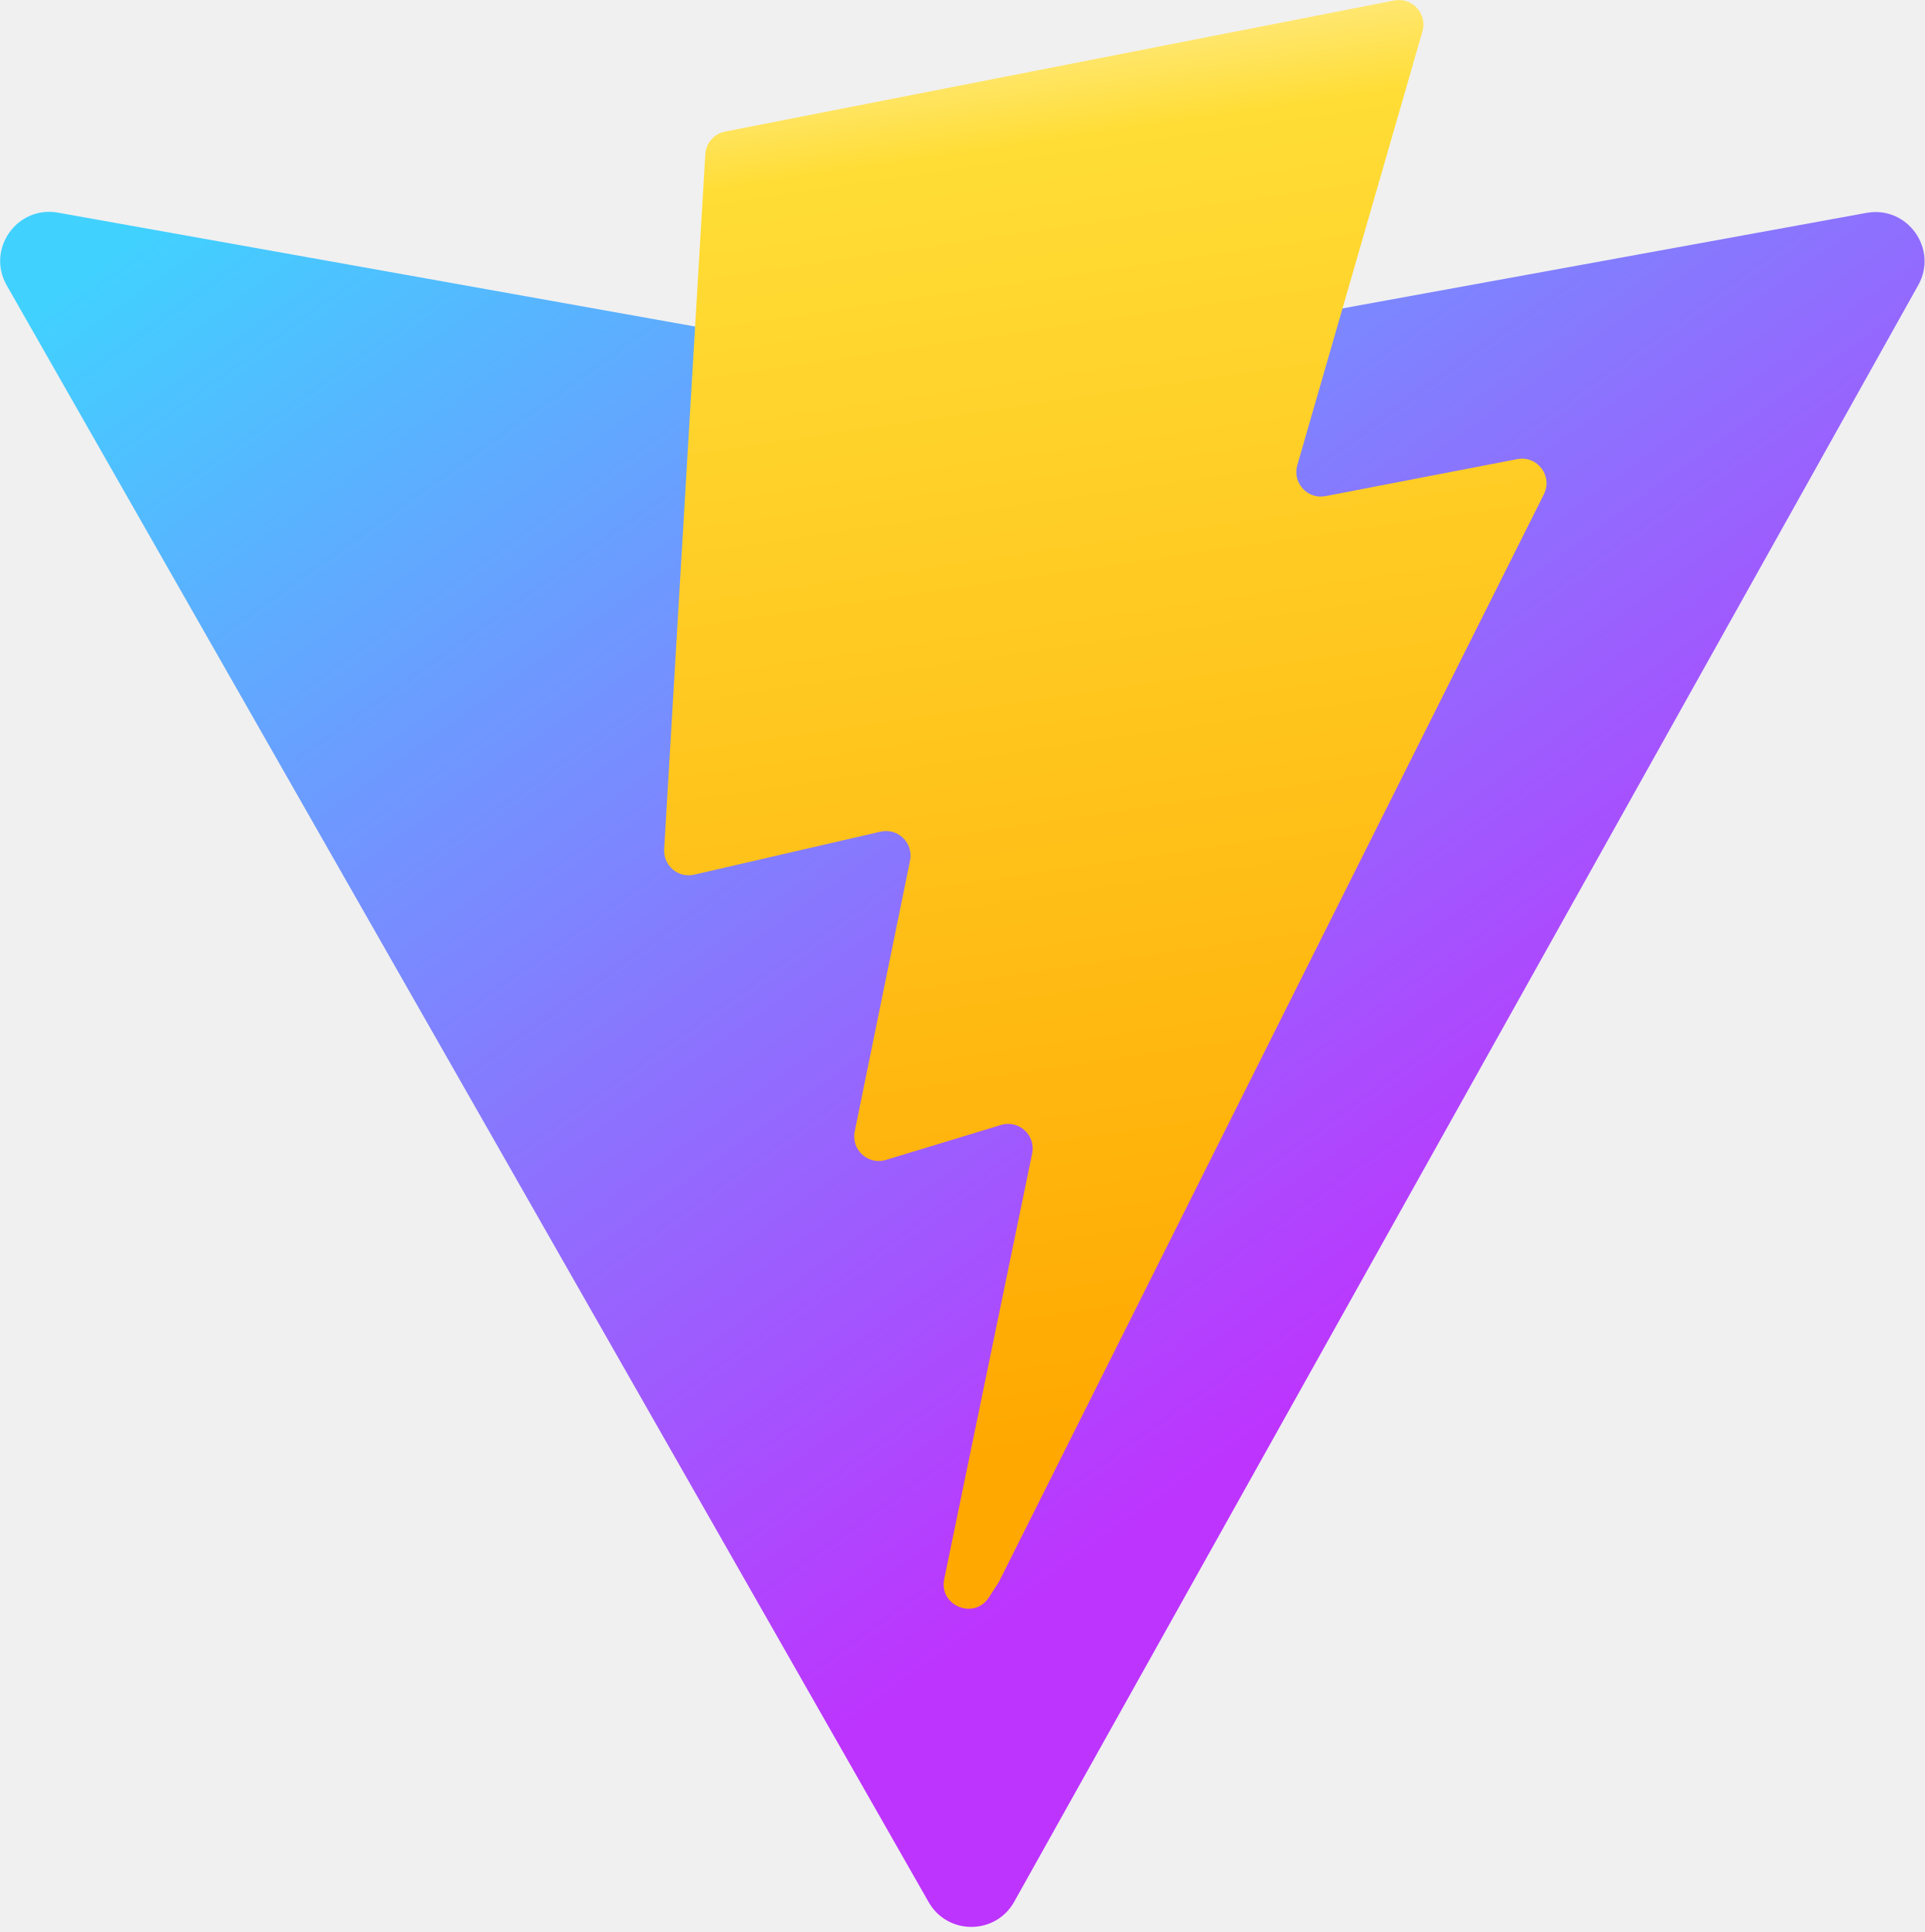
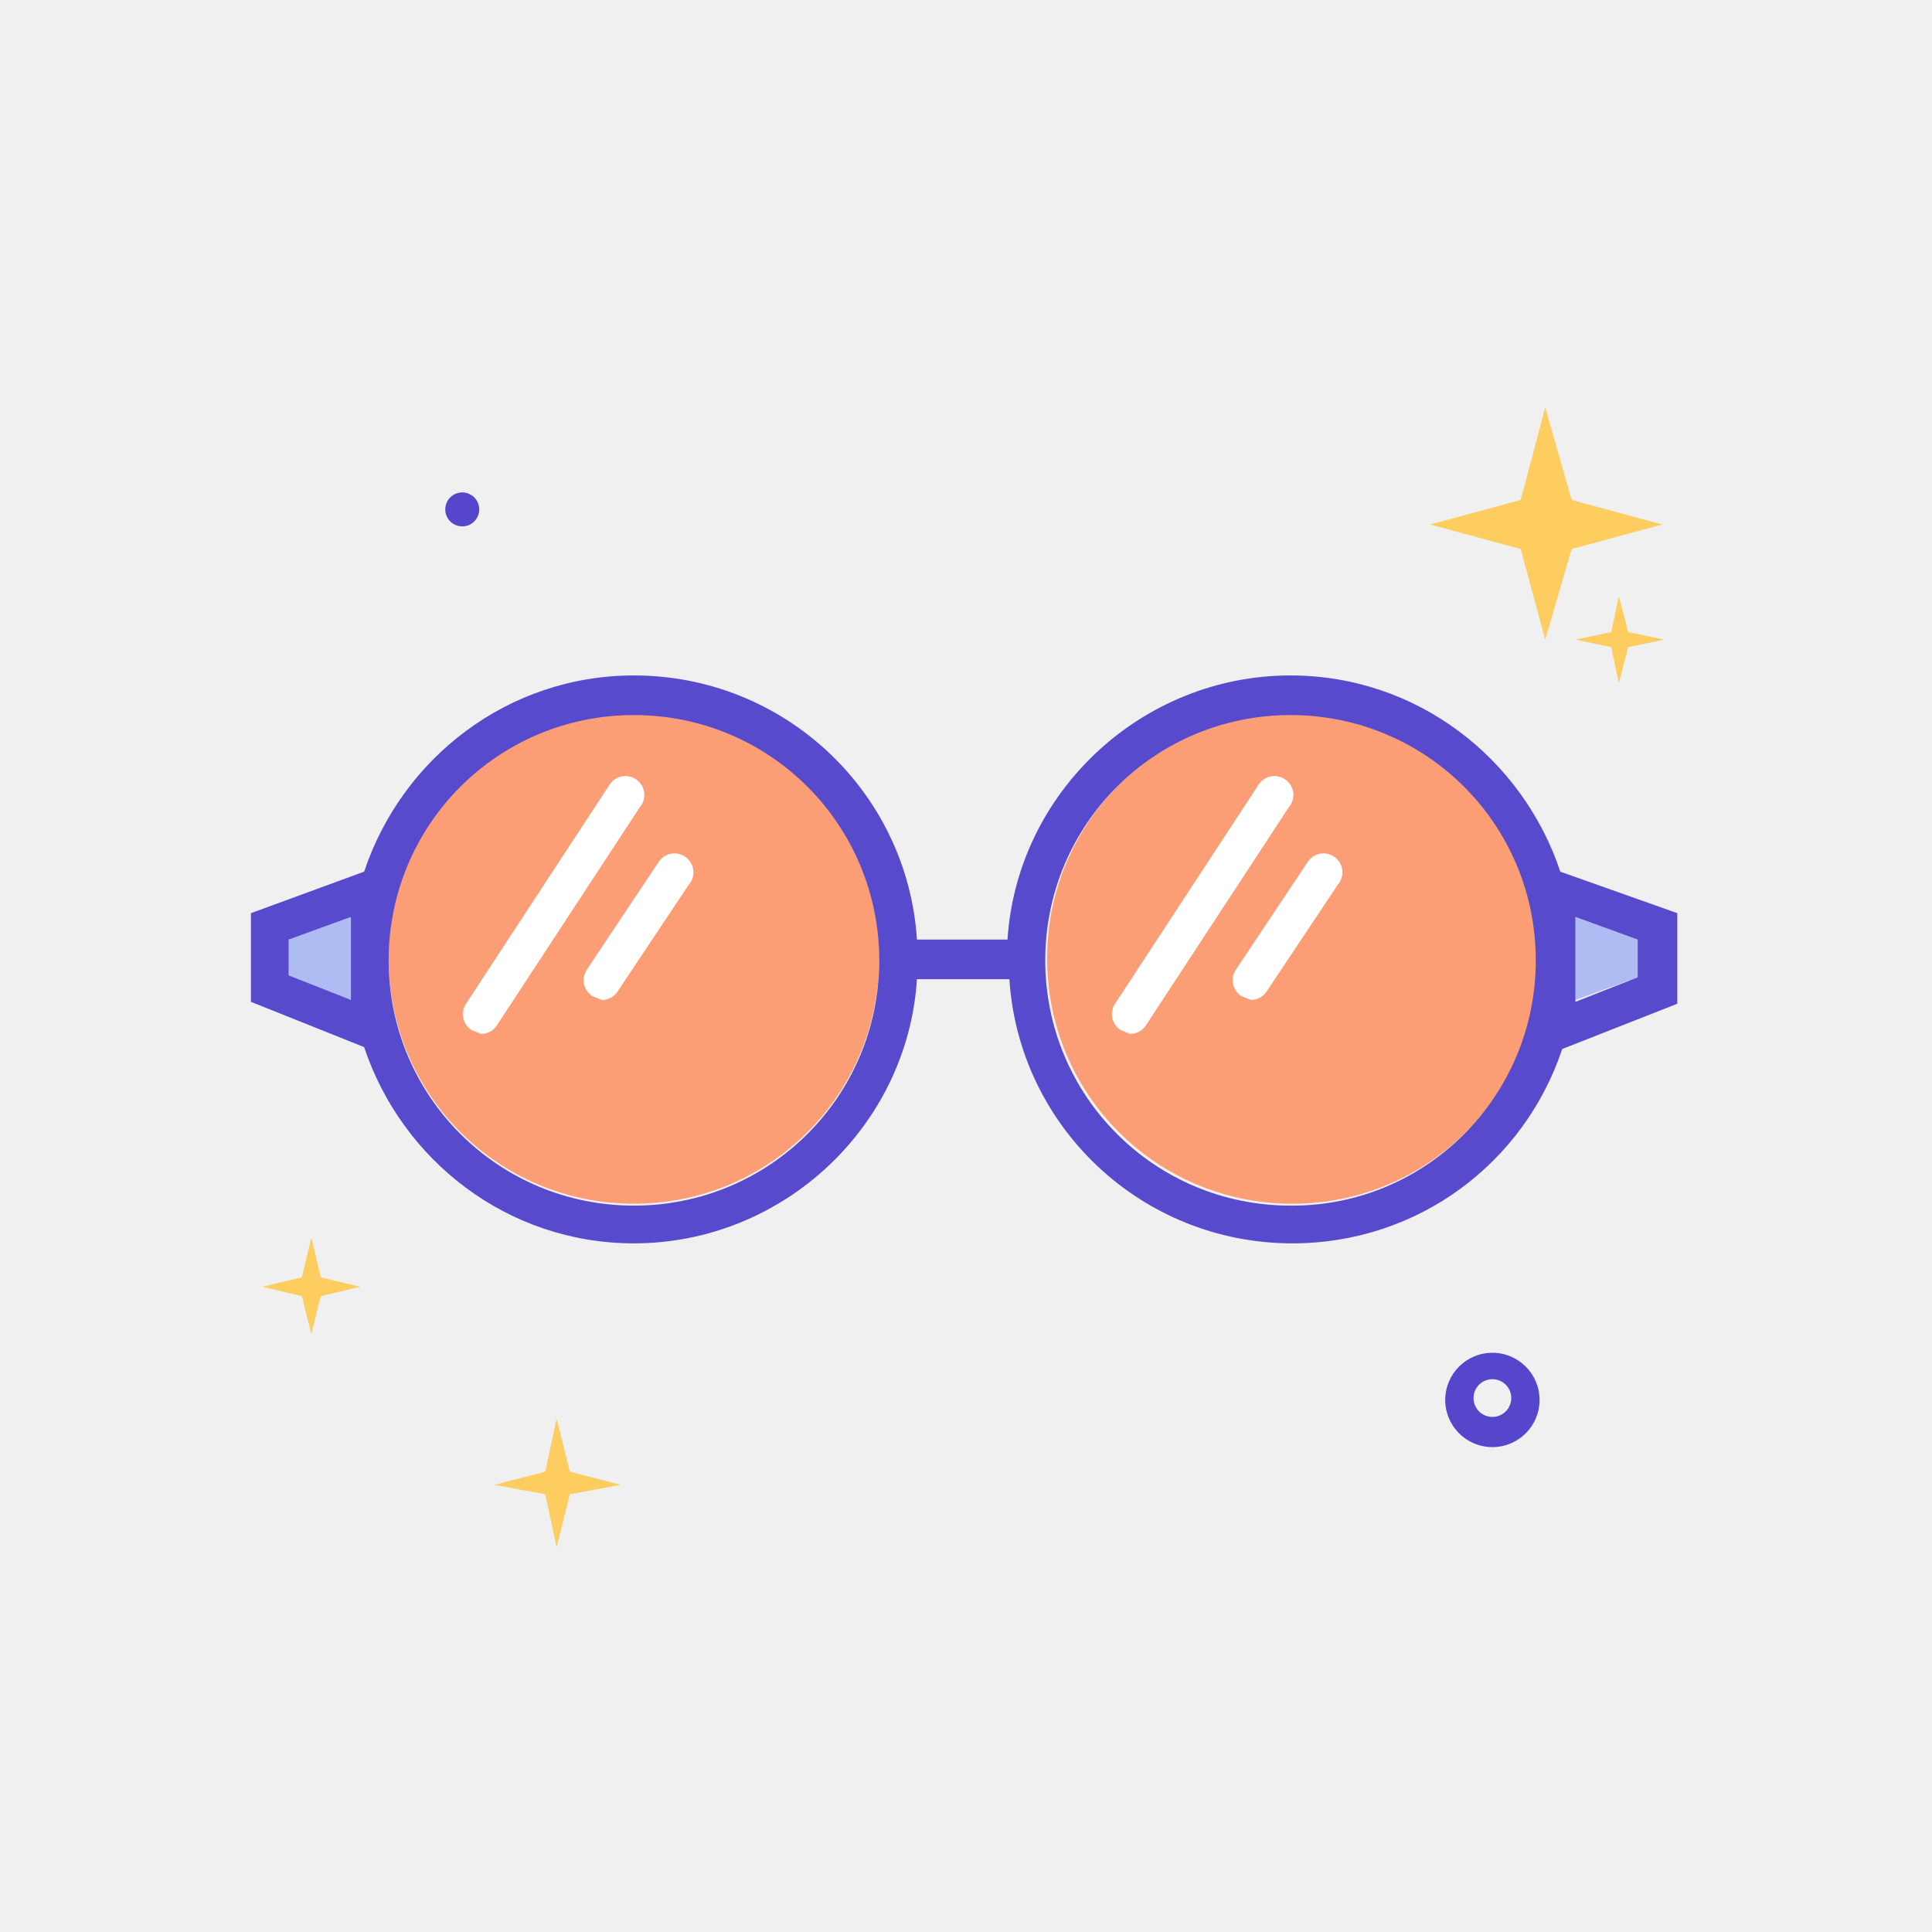
- <svg xmlns="http://www.w3.org/2000/svg" aria-hidden="true" role="img" class="iconify iconify--logos" width="31.88" height="32" preserveAspectRatio="xMidYMid meet" viewBox="0 0 256 257">
-   <defs>
-     <linearGradient id="IconifyId1813088fe1fbc01fb466" x1="-.828%" x2="57.636%" y1="7.652%" y2="78.411%">
-       <stop offset="0%" stop-color="#41D1FF" />
-       <stop offset="100%" stop-color="#BD34FE" />
-     </linearGradient>
-     <linearGradient id="IconifyId1813088fe1fbc01fb467" x1="43.376%" x2="50.316%" y1="2.242%" y2="89.03%">
-       <stop offset="0%" stop-color="#FFEA83" />
-       <stop offset="8.333%" stop-color="#FFDD35" />
-       <stop offset="100%" stop-color="#FFA800" />
-     </linearGradient>
-   </defs>
-   <path fill="url(#IconifyId1813088fe1fbc01fb466)" d="M255.153 37.938L134.897 252.976c-2.483 4.44-8.862 4.466-11.382.048L.875 37.958c-2.746-4.814 1.371-10.646 6.827-9.67l120.385 21.517a6.537 6.537 0 0 0 2.322-.004l117.867-21.483c5.438-.991 9.574 4.796 6.877 9.62Z" />
-   <path fill="url(#IconifyId1813088fe1fbc01fb467)" d="M185.432.063L96.44 17.501a3.268 3.268 0 0 0-2.634 3.014l-5.474 92.456a3.268 3.268 0 0 0 3.997 3.378l24.777-5.718c2.318-.535 4.413 1.507 3.936 3.838l-7.361 36.047c-.495 2.426 1.782 4.5 4.151 3.78l15.304-4.649c2.372-.72 4.652 1.36 4.15 3.788l-11.698 56.621c-.732 3.542 3.979 5.473 5.943 2.437l1.313-2.028l72.516-144.72c1.215-2.423-.88-5.186-3.54-4.672l-25.505 4.922c-2.396.462-4.435-1.77-3.759-4.114l16.646-57.705c.677-2.35-1.37-4.583-3.769-4.113Z" />
+ <svg xmlns="http://www.w3.org/2000/svg" width="800px" height="800px" viewBox="0 0 1024 1024" class="icon" version="1.1">
+   <path d="M336 378c-72 0-130 58-130 130s58 130 130 130 130-58 130-130-58-130-130-130z" fill="#FB9E75" />
+   <path d="M153 518l33 12v-44l-33 12v20z" fill="#AFBCF3" />
+   <path d="M685 378c-72 0-130 58-130 130s58 130 130 130 130-58 130-130-59-130-130-130z" fill="#FB9E75" />
+   <path d="M835 530l33-12v-20l-33-12v44z" fill="#AFBCF3" />
+   <path d="M806 291l-48-13 48-13 13-49 14 49 48 13-48 13-14 48-13-48zM854 343l-19-4 19-4 4-19 5 19 19 4-19 4-5 19-4-19z" fill="#FDCD60" />
+   <path d="M160 687l-21-5 21-5 5-21 5 21 21 5-21 5-5 20-5-20z" fill="#FDCD60" />
+   <path d="M245 270m-9 0a9 9 0 1 0 18 0 9 9 0 1 0-18 0Z" fill="#5546CB" />
+   <path d="M289 792l-27-5 27-7 6-28 7 28 27 7-27 5-7 28-6-28z" fill="#FDCD60" />
+   <path d="M791 767a25 25 0 1 1 25-25 25 25 0 0 1-25 25z m0-36a10 10 0 1 0 10 10 10 10 0 0 0-10-10z" fill="#5546CB" />
+   <path d="M827 462c-20-60-76-104-143-104-79 0-145 62-150 140h-48c-5-78-70-140-150-140-67 0-123 44-143 104l-60 22v47l60 24c20 60 76 104 143 104 79 0 145-62 150-140h49c5 78 70 140 150 140 67 0 123-43 143-103l61-24v-48z m-641 68l-33-13v-19l33-12z m150 109c-72 0-130-58-130-130s58-130 130-130 130 58 130 130-58 130-130 130z m348 0c-72 0-130-58-130-130s58-130 130-130 130 58 130 130-58 130-129 130z m184-121l-33 13v-45l33 12z" fill="#584ACC" />
+   <path d="M681 413a10 10 0 0 0-14 3l-76 116a10 10 0 0 0 3 14l5 2a10 10 0 0 0 8-4l76-116a10 10 0 0 0-2-15zM707 454a10 10 0 0 0-14 3l-38 57a10 10 0 0 0 3 14l5 2a10 10 0 0 0 8-4l38-57a10 10 0 0 0-2-15zM337 413a10 10 0 0 0-14 3l-76 116a10 10 0 0 0 3 14l5 2a10 10 0 0 0 8-4l76-116a10 10 0 0 0-2-15zM363 454a10 10 0 0 0-14 3l-38 57a10 10 0 0 0 3 14l5 2a10 10 0 0 0 8-4l38-57a10 10 0 0 0-2-15z" fill="#FFFFFF" />
</svg>
